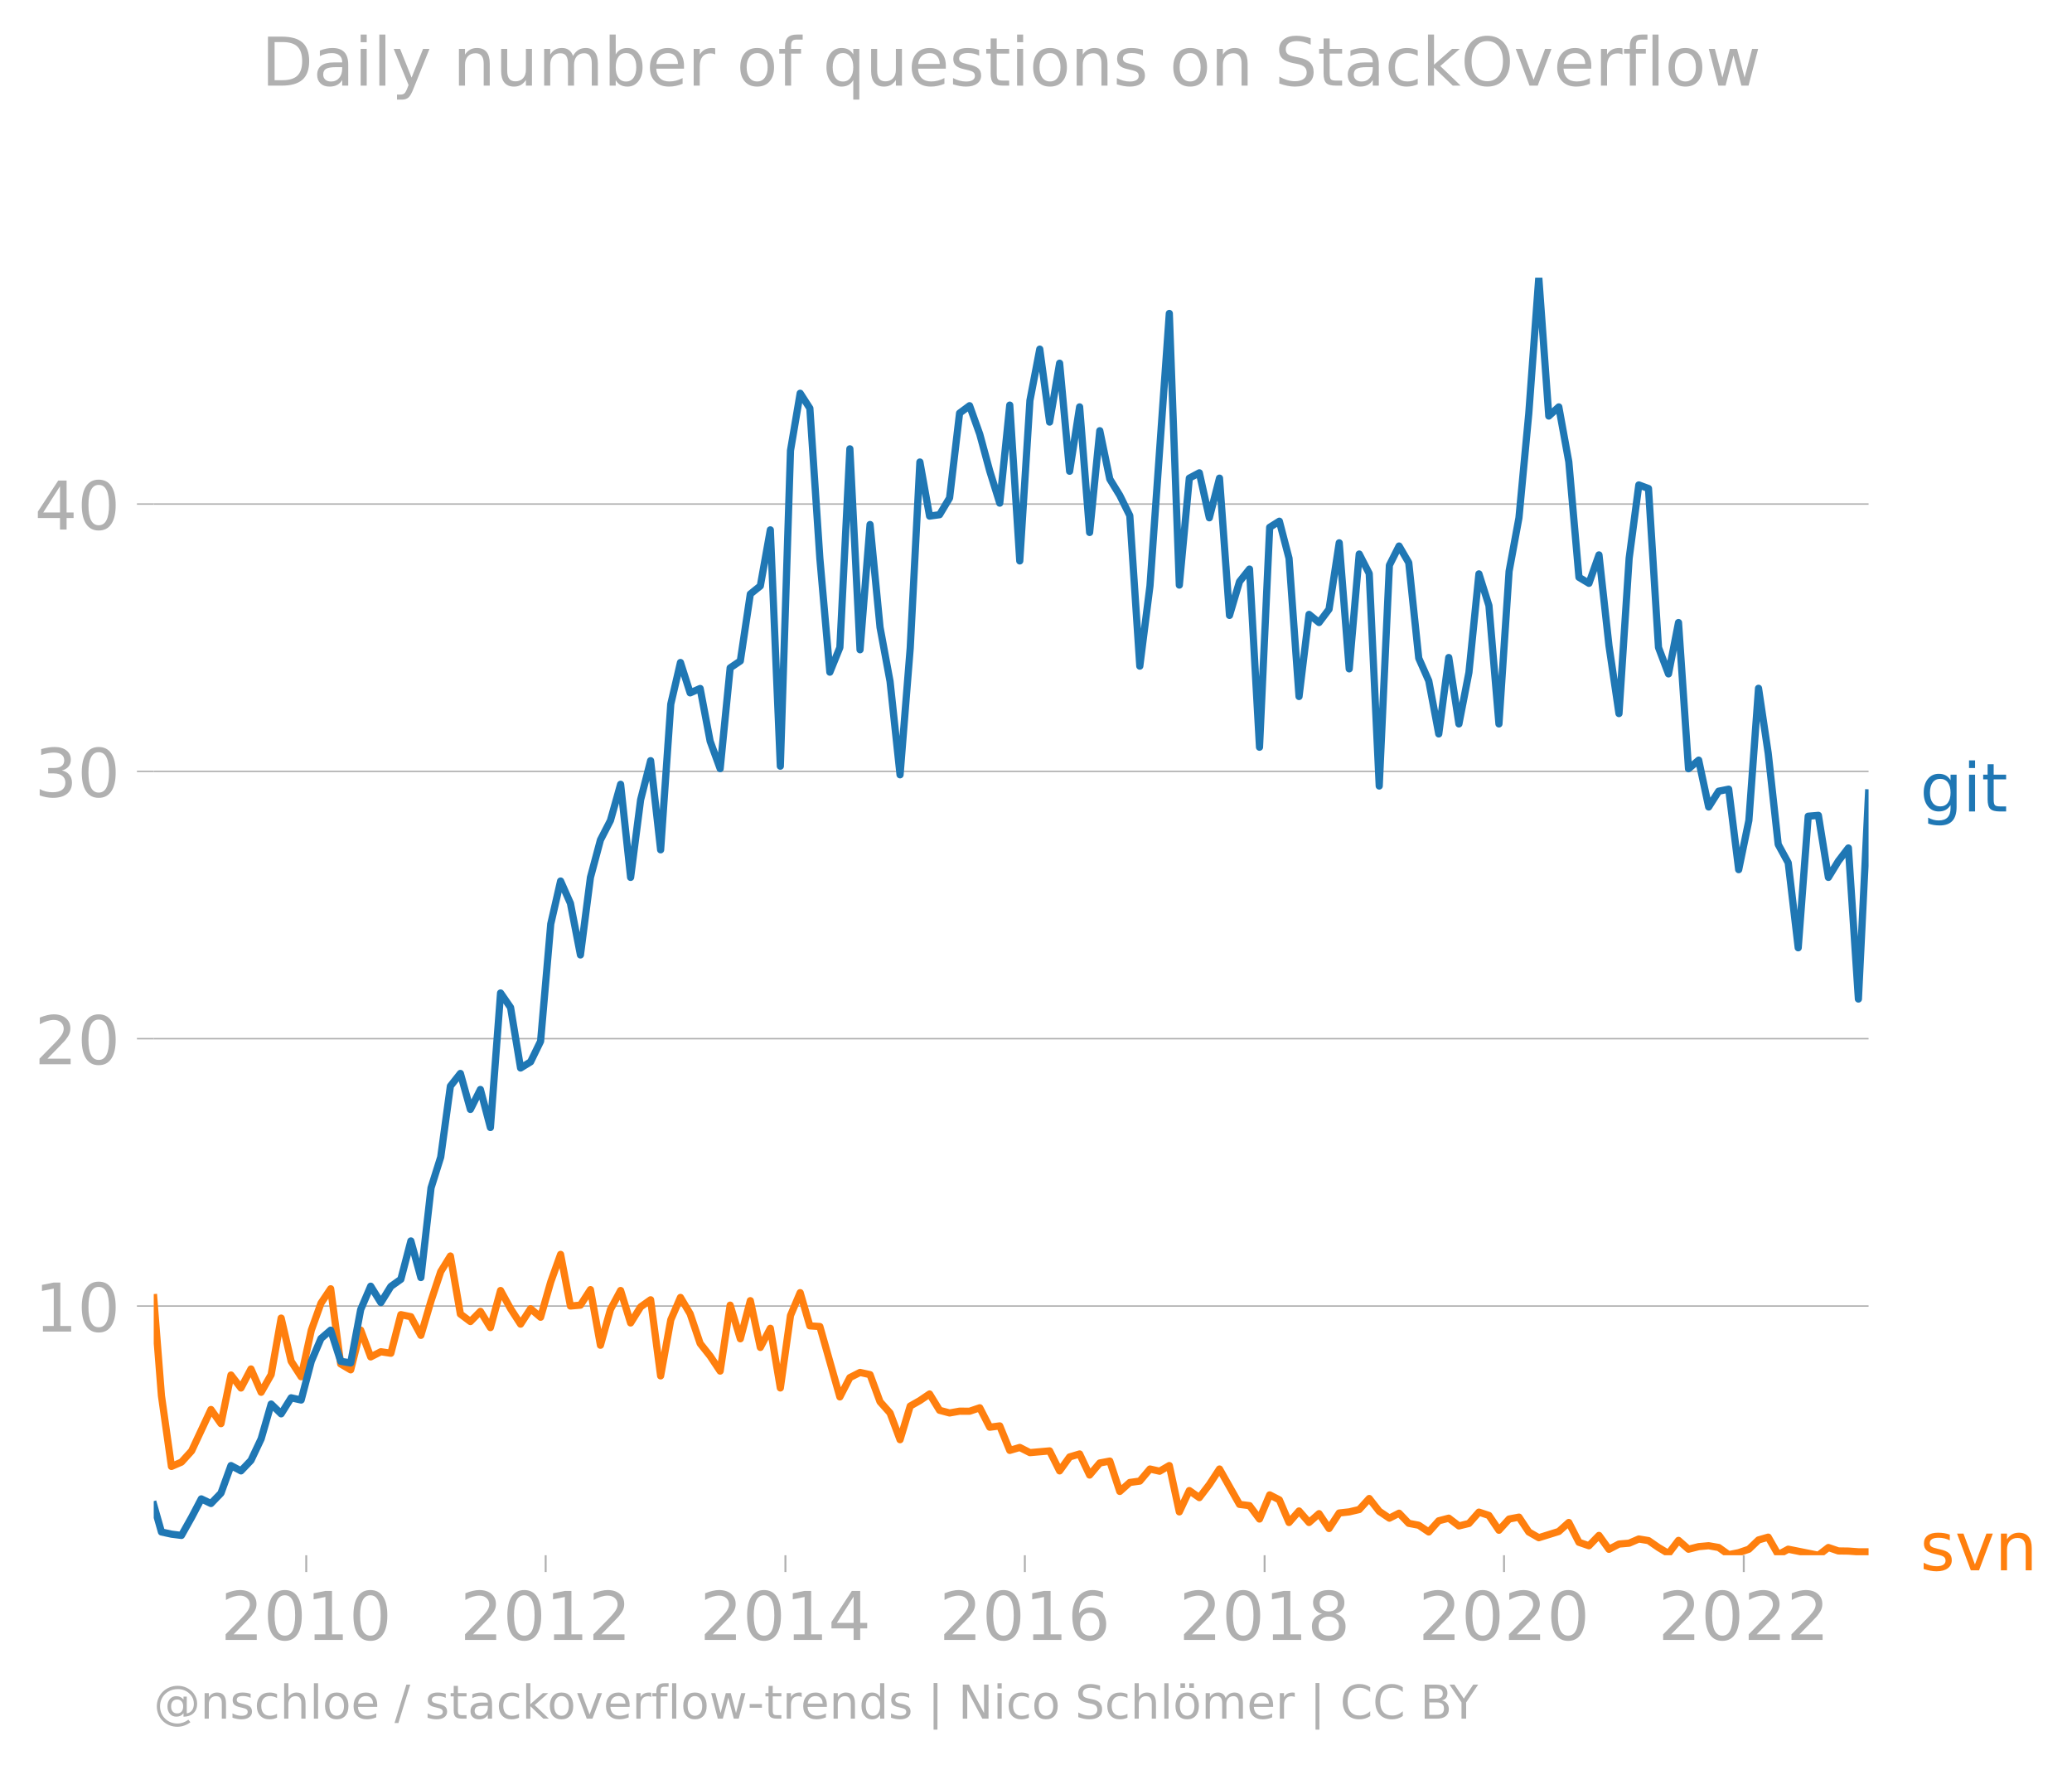
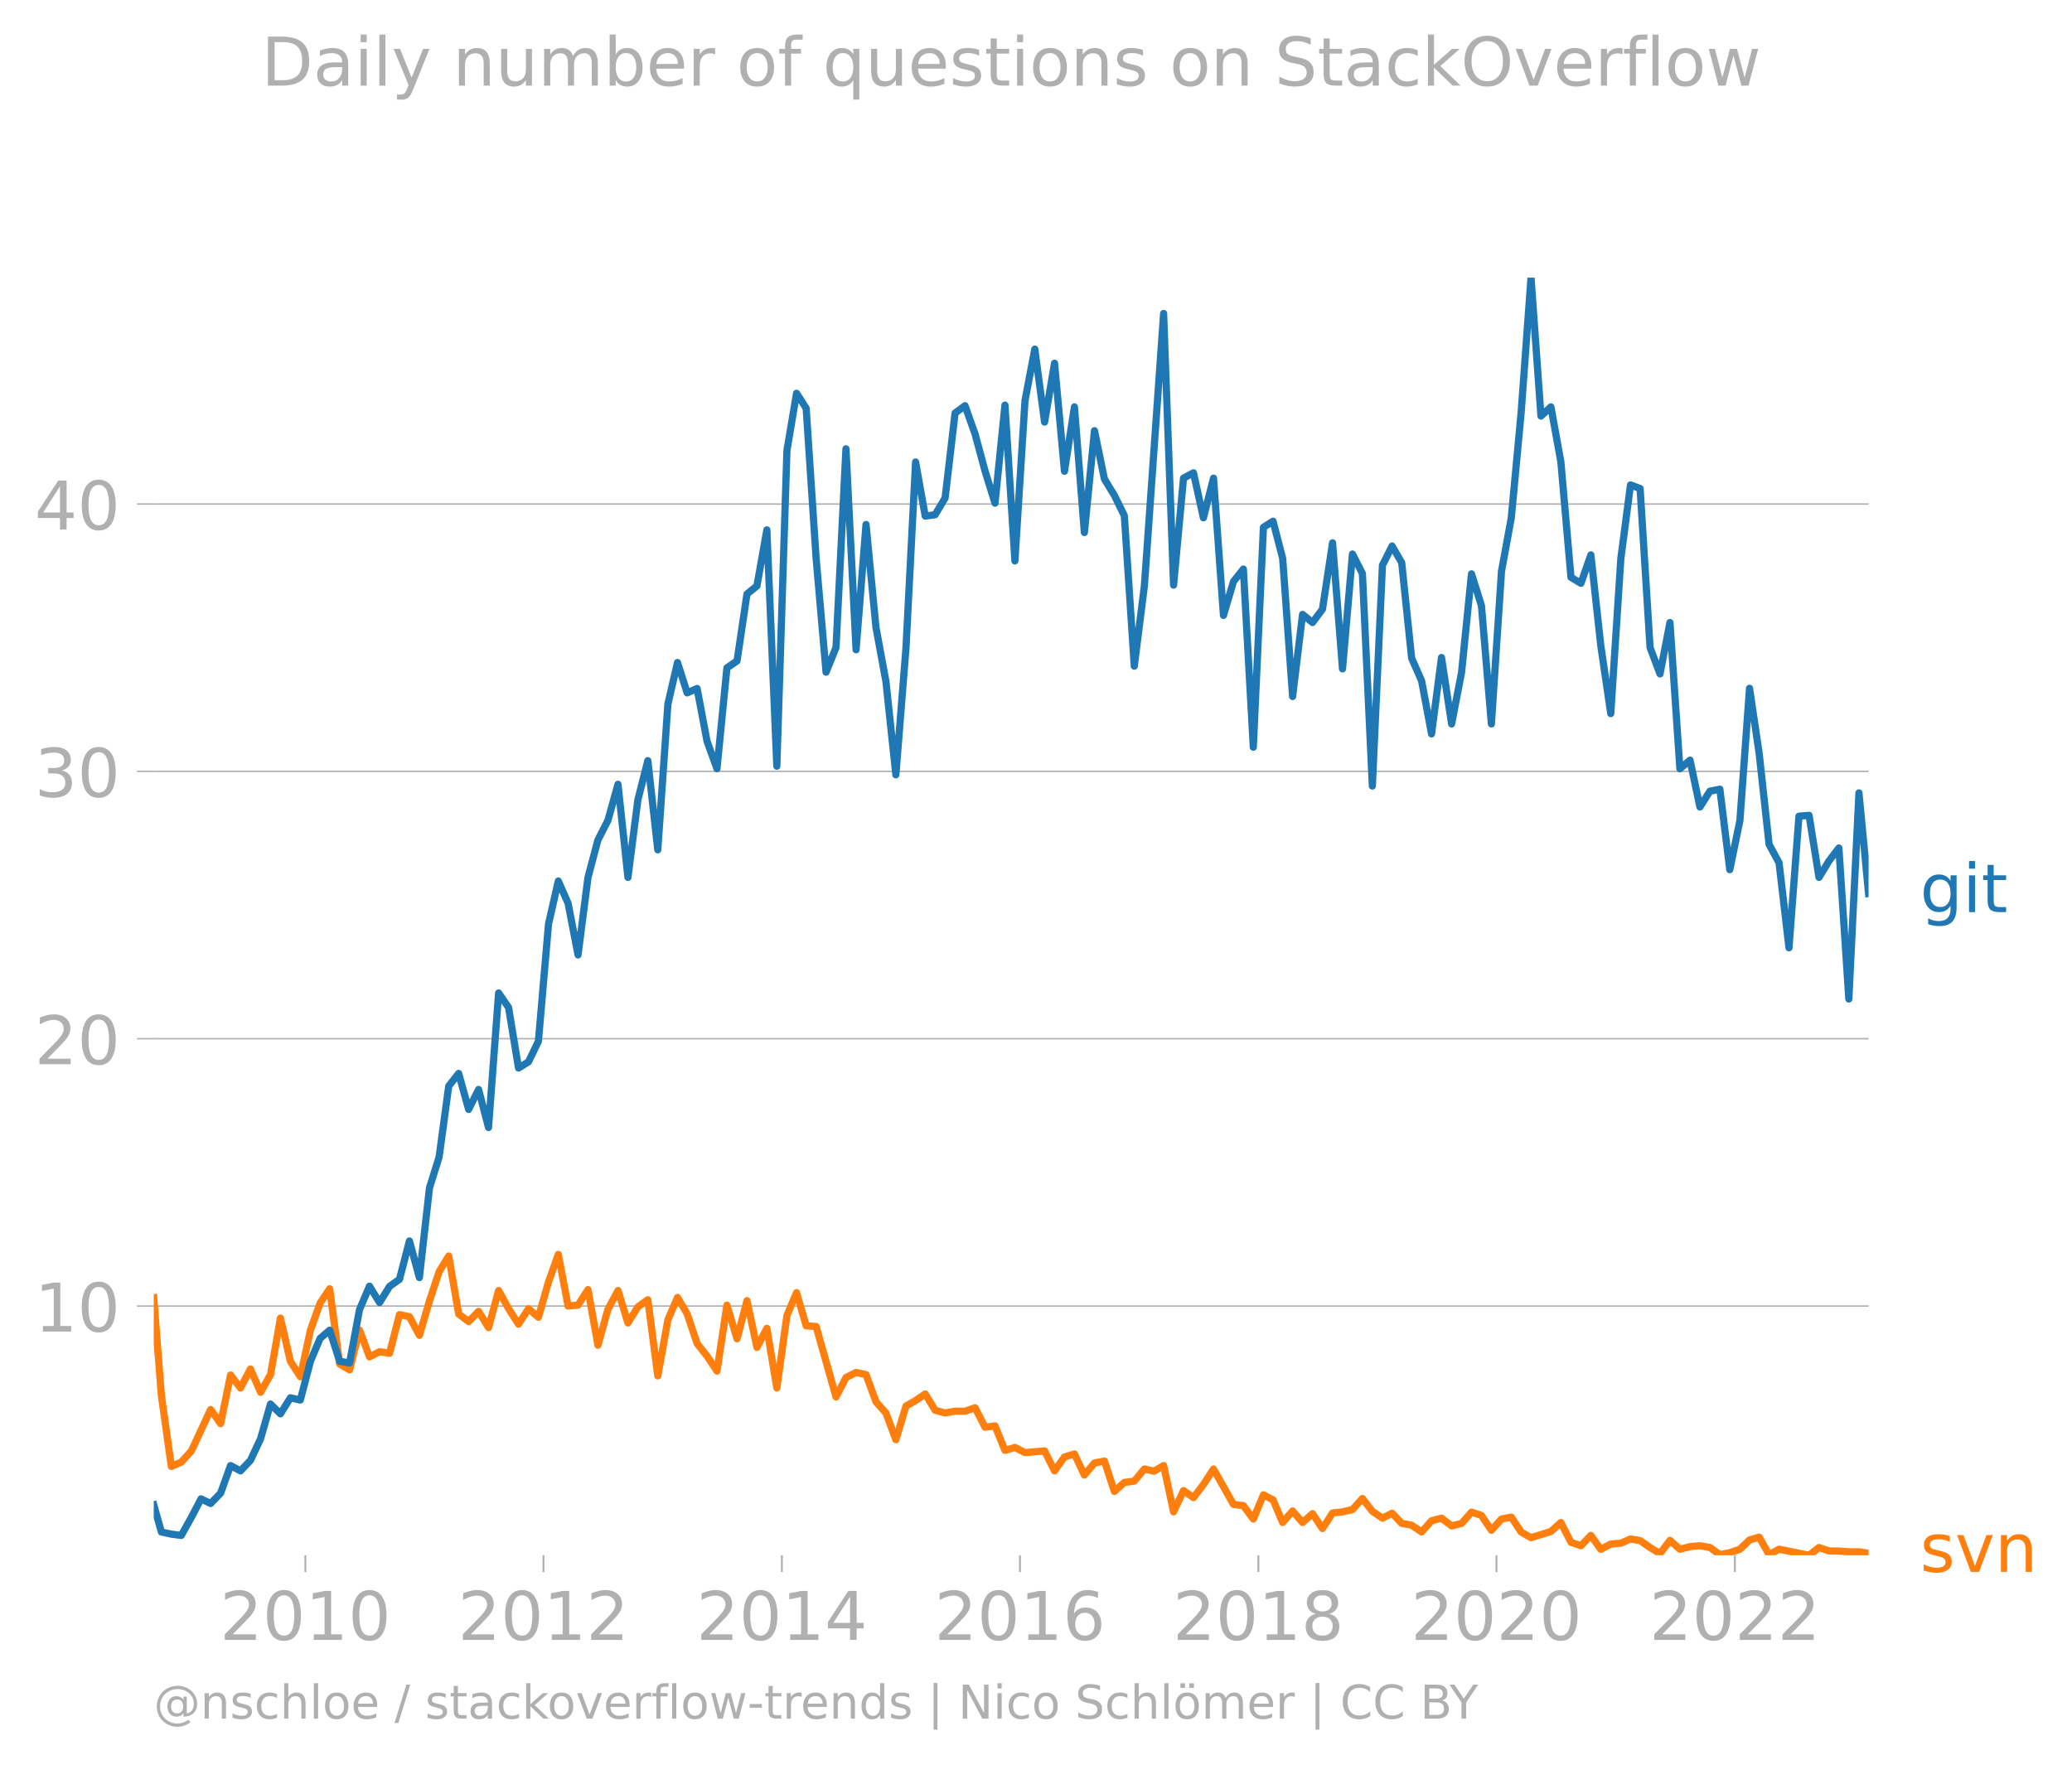
<svg xmlns="http://www.w3.org/2000/svg" xmlns:xlink="http://www.w3.org/1999/xlink" width="575.334" height="489.969" viewBox="0 0 431.5 367.477">
  <defs>
    <style>*{stroke-linejoin:round;stroke-linecap:butt}</style>
  </defs>
  <g id="figure_1">
    <path id="patch_1" d="M0 367.477h431.5V0H0v367.477z" style="fill:none" />
    <g id="axes_1">
      <path id="patch_2" d="M32.015 323.95h357.12V57.838H32.015V323.95z" style="fill:none" />
      <g id="matplotlib.axis_1">
        <g id="xtick_1">
          <g id="line2d_1">
            <defs>
-               <path id="m2896858493" d="M0 0v3.5" style="stroke:#b0b0b0;stroke-width:.4" />
-             </defs>
-             <use xlink:href="#m2896858493" x="63.776" y="323.95" style="fill:#b0b0b0;stroke:#b0b0b0;stroke-width:.4" />
-           </g>
-           <g id="text_1" style="fill:#b0b0b0" transform="matrix(.14 0 0 -.14 45.96 341.588)">
+               <path id="m1acfc2cb7c" d="M0 0v3.5" style="stroke:#b0b0b0;stroke-width:.4" />
+             </defs>
+             <use xlink:href="#m1acfc2cb7c" x="63.598" y="323.95" style="fill:#b0b0b0;stroke:#b0b0b0;stroke-width:.4" />
+           </g>
+           <g id="text_1" style="fill:#b0b0b0" transform="matrix(.14 0 0 -.14 45.783 341.588)">
            <defs>
              <path id="DejaVuSans-32" d="M1228 531h2203V0H469v531q359 372 979 998 621 627 780 809 303 340 423 576 121 236 121 464 0 372-261 606-261 235-680 235-297 0-627-103-329-103-704-313v638q381 153 712 231 332 78 607 78 725 0 1156-363 431-362 431-968 0-288-108-546-107-257-392-607-78-91-497-524-418-433-1181-1211z" transform="scale(.01563)" />
              <path id="DejaVuSans-30" d="M2034 4250q-487 0-733-480-245-479-245-1442 0-959 245-1439 246-480 733-480 491 0 736 480 246 480 246 1439 0 963-246 1442-245 480-736 480zm0 500q785 0 1199-621 414-620 414-1801 0-1178-414-1799Q2819-91 2034-91q-784 0-1198 620-414 621-414 1799 0 1181 414 1801 414 621 1198 621z" transform="scale(.01563)" />
              <path id="DejaVuSans-31" d="M794 531h1031v3560L703 3866v575l1116 225h631V531h1031V0H794v531z" transform="scale(.01563)" />
            </defs>
            <use xlink:href="#DejaVuSans-32" />
            <use xlink:href="#DejaVuSans-30" x="63.623" />
            <use xlink:href="#DejaVuSans-31" x="127.246" />
            <use xlink:href="#DejaVuSans-30" x="190.869" />
          </g>
        </g>
        <g id="xtick_2">
-           <use xlink:href="#m2896858493" id="line2d_2" x="113.637" y="323.95" style="fill:#b0b0b0;stroke:#b0b0b0;stroke-width:.4" />
-           <g id="text_2" style="fill:#b0b0b0" transform="matrix(.14 0 0 -.14 95.822 341.588)">
+           <use xlink:href="#m1acfc2cb7c" id="line2d_2" x="113.179" y="323.95" style="fill:#b0b0b0;stroke:#b0b0b0;stroke-width:.4" />
+           <g id="text_2" style="fill:#b0b0b0" transform="matrix(.14 0 0 -.14 95.364 341.588)">
            <use xlink:href="#DejaVuSans-32" />
            <use xlink:href="#DejaVuSans-30" x="63.623" />
            <use xlink:href="#DejaVuSans-31" x="127.246" />
            <use xlink:href="#DejaVuSans-32" x="190.869" />
          </g>
        </g>
        <g id="xtick_3">
-           <use xlink:href="#m2896858493" id="line2d_3" x="163.566" y="323.95" style="fill:#b0b0b0;stroke:#b0b0b0;stroke-width:.4" />
-           <g id="text_3" style="fill:#b0b0b0" transform="matrix(.14 0 0 -.14 145.75 341.588)">
+           <use xlink:href="#m1acfc2cb7c" id="line2d_3" x="162.828" y="323.95" style="fill:#b0b0b0;stroke:#b0b0b0;stroke-width:.4" />
+           <g id="text_3" style="fill:#b0b0b0" transform="matrix(.14 0 0 -.14 145.013 341.588)">
            <defs>
              <path id="DejaVuSans-34" d="M2419 4116 825 1625h1594v2491zm-166 550h794V1625h666v-525h-666V0h-628v1100H313v609l1940 2957z" transform="scale(.01563)" />
            </defs>
            <use xlink:href="#DejaVuSans-32" />
            <use xlink:href="#DejaVuSans-30" x="63.623" />
            <use xlink:href="#DejaVuSans-31" x="127.246" />
            <use xlink:href="#DejaVuSans-34" x="190.869" />
          </g>
        </g>
        <g id="xtick_4">
-           <use xlink:href="#m2896858493" id="line2d_4" x="213.427" y="323.95" style="fill:#b0b0b0;stroke:#b0b0b0;stroke-width:.4" />
-           <g id="text_4" style="fill:#b0b0b0" transform="matrix(.14 0 0 -.14 195.612 341.588)">
+           <use xlink:href="#m1acfc2cb7c" id="line2d_4" x="212.409" y="323.95" style="fill:#b0b0b0;stroke:#b0b0b0;stroke-width:.4" />
+           <g id="text_4" style="fill:#b0b0b0" transform="matrix(.14 0 0 -.14 194.594 341.588)">
            <defs>
              <path id="DejaVuSans-36" d="M2113 2584q-425 0-674-291-248-290-248-796 0-503 248-796 249-292 674-292t673 292q248 293 248 796 0 506-248 796-248 291-673 291zm1253 1979v-575q-238 112-480 171-242 60-480 60-625 0-955-422-329-422-376-1275 184 272 462 417 279 145 613 145 703 0 1111-427 408-426 408-1160 0-719-425-1154Q2819-91 2113-91q-810 0-1238 620-428 621-428 1799 0 1106 525 1764t1409 658q238 0 480-47t505-140z" transform="scale(.01563)" />
            </defs>
            <use xlink:href="#DejaVuSans-32" />
            <use xlink:href="#DejaVuSans-30" x="63.623" />
            <use xlink:href="#DejaVuSans-31" x="127.246" />
            <use xlink:href="#DejaVuSans-36" x="190.869" />
          </g>
        </g>
        <g id="xtick_5">
-           <use xlink:href="#m2896858493" id="line2d_5" x="263.356" y="323.95" style="fill:#b0b0b0;stroke:#b0b0b0;stroke-width:.4" />
-           <g id="text_5" style="fill:#b0b0b0" transform="matrix(.14 0 0 -.14 245.54 341.588)">
+           <use xlink:href="#m1acfc2cb7c" id="line2d_5" x="262.058" y="323.95" style="fill:#b0b0b0;stroke:#b0b0b0;stroke-width:.4" />
+           <g id="text_5" style="fill:#b0b0b0" transform="matrix(.14 0 0 -.14 244.243 341.588)">
            <defs>
              <path id="DejaVuSans-38" d="M2034 2216q-450 0-708-241-257-241-257-662 0-422 257-663 258-241 708-241t709 242q260 243 260 662 0 421-258 662-257 241-711 241zm-631 268q-406 100-633 378-226 279-226 679 0 559 398 884 399 325 1092 325 697 0 1094-325t397-884q0-400-227-679-226-278-629-378 456-106 710-416 255-309 255-755 0-679-414-1042Q2806-91 2034-91q-771 0-1186 362-414 363-414 1042 0 446 256 755 257 310 713 416zm-231 997q0-362 226-565 227-203 636-203 407 0 636 203 230 203 230 565 0 363-230 566-229 203-636 203-409 0-636-203-226-203-226-566z" transform="scale(.01563)" />
            </defs>
            <use xlink:href="#DejaVuSans-32" />
            <use xlink:href="#DejaVuSans-30" x="63.623" />
            <use xlink:href="#DejaVuSans-31" x="127.246" />
            <use xlink:href="#DejaVuSans-38" x="190.869" />
          </g>
        </g>
        <g id="xtick_6">
-           <use xlink:href="#m2896858493" id="line2d_6" x="313.217" y="323.95" style="fill:#b0b0b0;stroke:#b0b0b0;stroke-width:.4" />
-           <g id="text_6" style="fill:#b0b0b0" transform="matrix(.14 0 0 -.14 295.402 341.588)">
+           <use xlink:href="#m1acfc2cb7c" id="line2d_6" x="311.639" y="323.95" style="fill:#b0b0b0;stroke:#b0b0b0;stroke-width:.4" />
+           <g id="text_6" style="fill:#b0b0b0" transform="matrix(.14 0 0 -.14 293.824 341.588)">
            <use xlink:href="#DejaVuSans-32" />
            <use xlink:href="#DejaVuSans-30" x="63.623" />
            <use xlink:href="#DejaVuSans-32" x="127.246" />
            <use xlink:href="#DejaVuSans-30" x="190.869" />
          </g>
        </g>
        <g id="xtick_7">
-           <use xlink:href="#m2896858493" id="line2d_7" x="363.146" y="323.95" style="fill:#b0b0b0;stroke:#b0b0b0;stroke-width:.4" />
-           <g id="text_7" style="fill:#b0b0b0" transform="matrix(.14 0 0 -.14 345.33 341.588)">
+           <use xlink:href="#m1acfc2cb7c" id="line2d_7" x="361.288" y="323.95" style="fill:#b0b0b0;stroke:#b0b0b0;stroke-width:.4" />
+           <g id="text_7" style="fill:#b0b0b0" transform="matrix(.14 0 0 -.14 343.473 341.588)">
            <use xlink:href="#DejaVuSans-32" />
            <use xlink:href="#DejaVuSans-30" x="63.623" />
            <use xlink:href="#DejaVuSans-32" x="127.246" />
            <use xlink:href="#DejaVuSans-32" x="190.869" />
          </g>
        </g>
      </g>
      <g id="matplotlib.axis_2">
        <g id="ytick_1">
-           <path id="line2d_8" d="M32.015 272.037h357.12" clip-path="url(#p877e43c0c1)" style="fill:none;stroke:#b0b0b0;stroke-width:.3;stroke-linecap:square" />
+           <path id="line2d_8" d="M32.015 272.037h357.12" clip-path="url(#p9d7ff03b48)" style="fill:none;stroke:#b0b0b0;stroke-width:.3;stroke-linecap:square" />
          <g id="line2d_9">
            <defs>
-               <path id="m91ceaec5b8" d="M0 0h-3.5" style="stroke:#b0b0b0;stroke-width:.3" />
-             </defs>
-             <use xlink:href="#m91ceaec5b8" x="32.015" y="272.037" style="fill:#b0b0b0;stroke:#b0b0b0;stroke-width:.3" />
+               <path id="mdc0b5ea5c1" d="M0 0h-3.5" style="stroke:#b0b0b0;stroke-width:.3" />
+             </defs>
+             <use xlink:href="#mdc0b5ea5c1" x="32.015" y="272.037" style="fill:#b0b0b0;stroke:#b0b0b0;stroke-width:.3" />
          </g>
          <g id="text_8" style="fill:#b0b0b0" transform="matrix(.14 0 0 -.14 7.2 277.356)">
            <use xlink:href="#DejaVuSans-31" />
            <use xlink:href="#DejaVuSans-30" x="63.623" />
          </g>
        </g>
        <g id="ytick_2">
-           <path id="line2d_10" d="M32.015 216.353h357.12" clip-path="url(#p877e43c0c1)" style="fill:none;stroke:#b0b0b0;stroke-width:.3;stroke-linecap:square" />
-           <use xlink:href="#m91ceaec5b8" id="line2d_11" x="32.015" y="216.353" style="fill:#b0b0b0;stroke:#b0b0b0;stroke-width:.3" />
+           <path id="line2d_10" d="M32.015 216.353h357.12" clip-path="url(#p9d7ff03b48)" style="fill:none;stroke:#b0b0b0;stroke-width:.3;stroke-linecap:square" />
+           <use xlink:href="#mdc0b5ea5c1" id="line2d_11" x="32.015" y="216.353" style="fill:#b0b0b0;stroke:#b0b0b0;stroke-width:.3" />
          <g id="text_9" style="fill:#b0b0b0" transform="matrix(.14 0 0 -.14 7.2 221.672)">
            <use xlink:href="#DejaVuSans-32" />
            <use xlink:href="#DejaVuSans-30" x="63.623" />
          </g>
        </g>
        <g id="ytick_3">
-           <path id="line2d_12" d="M32.015 160.669h357.12" clip-path="url(#p877e43c0c1)" style="fill:none;stroke:#b0b0b0;stroke-width:.3;stroke-linecap:square" />
-           <use xlink:href="#m91ceaec5b8" id="line2d_13" x="32.015" y="160.669" style="fill:#b0b0b0;stroke:#b0b0b0;stroke-width:.3" />
+           <path id="line2d_12" d="M32.015 160.669h357.12" clip-path="url(#p9d7ff03b48)" style="fill:none;stroke:#b0b0b0;stroke-width:.3;stroke-linecap:square" />
+           <use xlink:href="#mdc0b5ea5c1" id="line2d_13" x="32.015" y="160.669" style="fill:#b0b0b0;stroke:#b0b0b0;stroke-width:.3" />
          <g id="text_10" style="fill:#b0b0b0" transform="matrix(.14 0 0 -.14 7.2 165.987)">
            <defs>
              <path id="DejaVuSans-33" d="M2597 2516q453-97 707-404 255-306 255-756 0-690-475-1069Q2609-91 1734-91q-293 0-604 58T488 141v609q262-153 574-231 313-78 654-78 593 0 904 234t311 681q0 413-289 645-289 233-804 233h-544v519h569q465 0 712 186t247 536q0 359-255 551-254 193-729 193-260 0-557-57-297-56-653-174v562q360 100 674 150t592 50q719 0 1137-327 419-326 419-882 0-388-222-655t-631-370z" transform="scale(.01563)" />
            </defs>
            <use xlink:href="#DejaVuSans-33" />
            <use xlink:href="#DejaVuSans-30" x="63.623" />
          </g>
        </g>
        <g id="ytick_4">
-           <path id="line2d_14" d="M32.015 104.984h357.12" clip-path="url(#p877e43c0c1)" style="fill:none;stroke:#b0b0b0;stroke-width:.3;stroke-linecap:square" />
-           <use xlink:href="#m91ceaec5b8" id="line2d_15" x="32.015" y="104.984" style="fill:#b0b0b0;stroke:#b0b0b0;stroke-width:.3" />
+           <path id="line2d_14" d="M32.015 104.984h357.12" clip-path="url(#p9d7ff03b48)" style="fill:none;stroke:#b0b0b0;stroke-width:.3;stroke-linecap:square" />
+           <use xlink:href="#mdc0b5ea5c1" id="line2d_15" x="32.015" y="104.984" style="fill:#b0b0b0;stroke:#b0b0b0;stroke-width:.3" />
          <g id="text_11" style="fill:#b0b0b0" transform="matrix(.14 0 0 -.14 7.2 110.303)">
            <use xlink:href="#DejaVuSans-34" />
            <use xlink:href="#DejaVuSans-30" x="63.623" />
          </g>
        </g>
      </g>
-       <path id="line2d_16" d="m32.015 270.297 1.605 20.422 2.083 14.73 2.084-.899 2.117-2.335 4.03-8.622 2.083 2.946 2.083-10.131 2.083 2.706 2.084-3.964 2.117 4.85 2.083-3.67 2.084-11.778 2.083 8.994 2.083 3.22 2.117-9.699 2.015-5.626 2.015-2.996 2.083 15.657 2.084 1.228 2.083-8.28 2.083 5.586 2.118-1.078 2.083.317 2.083-8.041 2.083.43 2.083 3.88 2.118-7.184 2.015-6.082 2.015-3.259 2.083 12.089 2.083 1.563 2.083-2.12 2.084 3.377 2.117-7.724 2.083 3.79 2.083 3.216 2.084-3.216 2.083 1.779 2.117-7.365 2.05-5.723 2.048 10.752 2.084-.185 2.083-3.227 2.083 11.58 2.083-7.449 2.118-3.952 2.083 6.76 2.083-3.347 2.083-1.479 2.084 15.85 2.117-11.676 2.015-4.664 2.015 3.406 2.083 6.18 2.083 2.622 2.084 3.131 2.083-13.73 2.117 7.006 2.083-7.94 2.084 9.737 2.083-3.982 2.083 12.424 2.117-15.089 2.015-4.76 2.015 6.916 2.084.138 4.166 14.663 2.083-4.023 2.118-1.078 2.083.46 2.083 5.647 2.083 2.335 2.084 5.569 2.117-7.006 2.015-1.148 2.015-1.367 2.083 3.395 2.083.557 2.083-.37 2.084.011 2.117-.718 2.083 4.047 2.083-.275 2.084 5.101 2.083-.61 2.117 1.077 4.098-.36 2.084 4.162 2.083-2.904 2.083-.622 2.083 4.394 2.118-2.514 2.083-.395 2.083 6.322 2.083-1.868 2.084-.287 2.117-2.515 2.015.456 2.015-1.174 2.083 9.646 2.083-4.437 2.084 1.467 2.083-2.725 2.117-3.233 4.167 7.365 2.083.263 2.083 2.79 2.118-5.03 2.014 1.034 2.015 4.715 2.084-2.395 2.083 2.395 2.083-1.838 2.083 3.095 2.118-3.233 2.083-.233 2.083-.485 2.083-2.3 2.084 2.659 2.117 1.437 2.015-1.033 2.015 2.11 2.083.396 2.083 1.4 2.083-2.328 2.084-.545 2.117 1.616 2.083-.514 2.084-2.36 2.083.689 2.083 3.084 2.117-2.336 2.05-.396 2.049 3.09 2.083 1.198 4.166-1.299 2.083-1.874 2.118 4.131 2.083.713 2.083-2.15 2.084 2.892 2.083-1.095 2.117-.18 2.015-.872 2.015.333 2.083 1.443 2.083 1.252 2.084-2.737 2.083 1.838 2.117-.538 2.083-.186 2.084.365 2.083 1.491 2.083-.413 2.118-.719 2.014-1.93 2.015-.584 2.084 3.646 2.083-1.132 6.284 1.258 2.083-1.61 2.083.712 2.083.03 2.084.15h2.117" clip-path="url(#p877e43c0c1)" style="fill:none;stroke:#ff7f0e;stroke-width:1.5;stroke-linecap:square" />
-       <path id="line2d_17" d="m32.015 313.453 1.605 5.647 2.083.455 2.084.263 2.117-3.772 2.015-3.836 2.015.962 2.083-2.155 2.083-5.748 2.083 1.107 2.084-2.185 2.117-4.49 2.083-7.246 2.084 2.036 2.083-3.335 2.083.46 2.117-8.082 2.015-4.735 2.015-1.732 2.083 6.479 2.084.347 2.083-11.113 2.083-4.874 2.118 3.413 2.083-3.365 2.083-1.485 2.083-7.981 2.083 7.622 2.118-18.681 2.015-6.416 2.015-14.78 2.083-2.641 2.083 7.49 2.083-4.149 2.084 7.922 2.117-28.022 2.083 3.023 2.083 12.604 2.084-1.281 2.083-4.287 2.117-24.43 2.05-8.944 2.048 4.634 2.084 10.753 2.083-16.142 2.083-7.802 2.083-4.054 2.118-7.544 2.083 19.394 2.083-16.16 2.083-8.156 2.084 18.574 2.117-30.357 2.015-8.661 2.015 6.325 2.083-.916 2.083 10.976 2.084 5.73 2.083-20.999 2.117-1.437 2.083-13.945 2.084-1.682 2.083-11.682 2.083 49.224 2.117-65.744 2.015-11.932 2.015 3.13 2.084 31.262 2.083 23.704 2.083-5.143 2.083-41.38 2.118 41.853 2.083-26.088 2.083 21.418 2.083 11.25 2.084 19.466 2.117-26.405 2.015-38.748 2.015 11.265 2.083-.288 2.083-3.484 2.083-17.676 2.084-1.545 2.117 5.928 2.083 7.682 2.083 6.688 2.084-20.423 2.083 32.458 2.117-33.41 2.05-10.704 2.048 15.194 2.084-12.262 2.083 22.501 2.083-13.406 2.083 26.16 2.118-21.196 2.083 10.07 2.083 3.402 2.083 4.209 2.084 31.357 2.117-16.705 4.03-56.763 2.083 56.589 2.083-22.28 2.084-1.108 2.083 9.371 2.117-8.263 2.083 28.59 2.084-7.035 2.083-2.616 2.083 37.105 2.118-45.805 2.014-1.27 2.015 7.737 2.084 28.776 2.083-17.1 2.083 1.694 2.083-2.772 2.118-13.832 2.083 26.256 2.083-23.92 2.083 4.059 2.084 44.26 2.117-45.984 2.015-4.004 2.015 3.465 2.083 19.896 2.083 4.713 2.083 11.065 2.084-15.915 2.117 13.831 2.083-10.724 2.084-20.531 2.083 6.61 2.083 24.645 2.117-31.794 2.05-11.13 2.049-21.742 2.083-28.285 2.083 28.824 2.083-1.91 2.083 11.43 2.118 24.07 2.083 1.252 2.083-5.922 2.084 18.915 2.083 14.136 2.117-32.332 2.015-15.294 2.015.744 2.083 33.117 2.083 5.503 2.084-10.7 2.083 30.459 2.117-1.797 2.083 9.76 2.084-3.293 2.083-.42 2.083 16.766 2.118-10.239 2.014-27.54 2.015 13.53 2.084 18.992 2.083 3.82 2.083 17.711 2.083-27.41 2.118-.18 2.083 12.927 2.083-3.407 2.083-2.719 2.084 31.46 2.117-42.932h0" clip-path="url(#p877e43c0c1)" style="fill:none;stroke:#1f77b4;stroke-width:1.5;stroke-linecap:square" />
-       <g id="text_12" style="fill:#1f77b4" transform="matrix(.14 0 0 -.14 399.849 169.022)">
+       <path id="line2d_16" d="m32.015 270.297 1.596 20.422 2.072 14.73 2.071-.899 2.106-2.335 4.007-8.622 2.071 2.946 2.072-10.131 2.072 2.706 2.071-3.964L54.26 290l2.071-3.67 2.072-11.778 2.071 8.994 2.072 3.22 2.105-9.699 2.004-5.626 2.003-2.996 2.072 15.657 2.072 1.228 2.071-8.28 2.072 5.586 2.105-1.078 2.072.317 2.071-8.041 2.072.43 2.071 3.88 2.106-7.184 2.003-6.082 2.004-3.259 2.072 12.089 2.071 1.563 2.072-2.12 2.071 3.377 2.106-7.724 2.071 3.79 2.072 3.216 2.071-3.216 2.072 1.779 2.105-7.365 2.038-5.723 2.038 10.752 2.071-.185 2.072-3.227 2.071 11.58 2.072-7.449 2.105-3.952 2.072 6.76 2.071-3.347 2.072-1.479 2.071 15.85 2.106-11.676 2.003-4.664 2.004 3.406 2.072 6.18 2.071 2.622 2.072 3.131 2.071-13.73 2.106 7.006 2.071-7.94 2.072 9.737 2.071-3.982 2.072 12.424 2.105-15.089 2.004-4.76 2.004 6.916 2.071.138 4.143 14.663 2.072-4.023 2.105-1.078 2.072.46 2.071 5.647 2.072 2.335 2.072 5.569 2.105-7.006 2.004-1.148 2.003-1.367 2.072 3.395 2.071.557 2.072-.37 2.071.011 2.106-.718 2.071 4.047 2.072-.275 2.072 5.101 2.071-.61 2.106 1.077 4.075-.36 2.071 4.162 2.072-2.904 2.071-.622 2.072 4.394 2.105-2.514 2.072-.395 2.071 6.322 2.072-1.868 2.072-.287 2.105-2.515 2.004.456 2.003-1.174 2.072 9.646 2.071-4.437 2.072 1.467 2.071-2.725 2.106-3.233 4.143 7.365 2.072.263 2.071 2.79 2.106-5.03 2.003 1.034 2.004 4.715 2.071-2.395 2.072 2.395 2.071-1.838 2.072 3.095 2.106-3.233 2.071-.233 2.072-.485 2.071-2.3 2.072 2.659 2.105 1.437 2.004-1.033 2.003 2.11 2.072.396 2.072 1.4 2.071-2.328 2.072-.545 2.105 1.616 2.072-.514 2.071-2.36 2.072.689 2.071 3.084 2.106-2.336 2.037-.396 2.038 3.09 2.071 1.198 4.144-1.299 2.071-1.874 2.106 4.131 2.071.713 2.072-2.15 2.071 2.892 2.072-1.095 2.105-.18 2.004-.872 2.003.333 2.072 1.443 2.072 1.252 2.071-2.737 2.072 1.838 2.105-.538 2.072-.186 2.071.365 2.072 1.491 2.071-.413 2.106-.719 2.003-1.93 2.004-.584 2.072 3.646 2.071-1.132 6.249 1.258 2.071-1.61 2.072.712 2.071.03 2.072.15h2.105l2.004.314h0" clip-path="url(#p9d7ff03b48)" style="fill:none;stroke:#ff7f0e;stroke-width:1.5;stroke-linecap:square" />
+       <path id="line2d_17" d="m32.015 313.453 1.596 5.647 2.072.455 2.071.263 2.106-3.772 2.003-3.836 2.004.962 2.071-2.155 2.072-5.748 2.072 1.107 2.071-2.185 2.106-4.49 2.071-7.246 2.072 2.036 2.071-3.335 2.072.46 2.105-8.082 2.004-4.735 2.003-1.732 2.072 6.479 2.072.347 2.071-11.113 2.072-4.874 2.105 3.413 2.072-3.365 2.071-1.485 2.072-7.981 2.071 7.622 2.106-18.681 2.003-6.416 2.004-14.78 2.072-2.641 2.071 7.49 2.072-4.149 2.071 7.922 2.106-28.022 2.071 3.023 2.072 12.604 2.071-1.281 2.072-4.287 2.105-24.43 2.038-8.944 2.038 4.634 2.071 10.753 2.072-16.142 2.071-7.802 2.072-4.054 2.105-7.544 2.072 19.394 2.071-16.16 2.072-8.156 2.071 18.574 2.106-30.357 2.003-8.661 2.004 6.325 2.072-.916 2.071 10.976 2.072 5.73 2.071-20.999 2.106-1.437 2.071-13.945 2.072-1.682 2.071-11.682 2.072 49.224 2.105-65.744 2.004-11.932 2.004 3.13 2.071 31.262 2.072 23.704 2.071-5.143 2.072-41.38 2.105 41.853 2.072-26.088 2.071 21.418 2.072 11.25 2.072 19.466 2.105-26.405 2.004-38.748 2.003 11.265 2.072-.288 2.071-3.484 2.072-17.676 2.071-1.545 2.106 5.928 2.071 7.682 2.072 6.688 2.072-20.423 2.071 32.458 2.106-33.41 2.037-10.704 2.038 15.194 2.071-12.262 2.072 22.501 2.071-13.406 2.072 26.16 2.105-21.196L230 99.786l2.071 3.402 2.072 4.209 2.072 31.357 2.105-16.705 4.007-56.763 2.072 56.589 2.071-22.28 2.072-1.108 2.071 9.371 2.106-8.263 2.072 28.59 2.071-7.035 2.072-2.616 2.071 37.105 2.106-45.805 2.003-1.27 2.004 7.737 2.071 28.776 2.072-17.1 2.071 1.694 2.072-2.772 2.106-13.832 2.071 26.256 2.072-23.92 2.071 4.059 2.072 44.26 2.105-45.984 2.004-4.004 2.003 3.465 2.072 19.896 2.072 4.713 2.071 11.065 2.072-15.915 2.105 13.831 2.072-10.724 2.071-20.531 2.072 6.61 2.071 24.645 2.106-31.794 2.037-11.13 2.038-21.742 2.071-28.285 2.072 28.824 2.072-1.91 2.071 11.43 2.106 24.07 2.071 1.252 2.072-5.922 2.071 18.915 2.072 14.136 2.105-32.332 2.004-15.294 2.003.744 2.072 33.117 2.072 5.503 2.071-10.7 2.072 30.459 2.105-1.797 2.072 9.76 2.071-3.293 2.072-.42 2.071 16.766 2.106-10.239 2.003-27.54 2.004 13.53 2.072 18.992 2.071 3.82 2.072 17.711 2.071-27.41 2.106-.18 2.071 12.927 2.072-3.407 2.071-2.719 2.072 31.46 2.105-42.932 2.004 20.965h0" clip-path="url(#p9d7ff03b48)" style="fill:none;stroke:#1f77b4;stroke-width:1.5;stroke-linecap:square" />
+       <g id="text_12" style="fill:#1f77b4" transform="matrix(.14 0 0 -.14 399.849 189.987)">
        <defs>
          <path id="DejaVuSans-67" d="M2906 1791q0 625-258 968-257 344-723 344-462 0-720-344-258-343-258-968 0-622 258-966t720-344q466 0 723 344 258 344 258 966zm575-1357q0-893-397-1329-396-436-1215-436-303 0-572 45t-522 139v559q253-137 500-202 247-66 503-66 566 0 847 295t281 892v285q-178-310-456-463T1784 0Q1141 0 747 490 353 981 353 1791q0 812 394 1302 394 491 1037 491 388 0 666-153t456-462v531h575V434z" transform="scale(.01563)" />
          <path id="DejaVuSans-69" d="M603 3500h575V0H603v3500zm0 1363h575v-729H603v729z" transform="scale(.01563)" />
          <path id="DejaVuSans-74" d="M1172 4494v-994h1184v-447H1172V1153q0-428 117-550t477-122h590V0h-590q-666 0-919 248-253 249-253 905v1900H172v447h422v994h578z" transform="scale(.01563)" />
        </defs>
        <use xlink:href="#DejaVuSans-67" />
        <use xlink:href="#DejaVuSans-69" x="63.477" />
        <use xlink:href="#DejaVuSans-74" x="91.26" />
      </g>
-       <g id="text_13" style="fill:#ff7f0e" transform="matrix(.14 0 0 -.14 399.849 327.094)">
+       <g id="text_13" style="fill:#ff7f0e" transform="matrix(.14 0 0 -.14 399.849 327.409)">
        <defs>
          <path id="DejaVuSans-73" d="M2834 3397v-544q-243 125-506 187-262 63-544 63-428 0-642-131t-214-394q0-200 153-314t616-217l197-44q612-131 870-370t258-667q0-488-386-773Q2250-91 1575-91q-281 0-586 55T347 128v594q319-166 628-249 309-82 613-82 406 0 624 139 219 139 219 392 0 234-158 359-157 125-692 241l-200 47q-534 112-772 345-237 233-237 639 0 494 350 762 350 269 994 269 318 0 599-47 282-46 519-140z" transform="scale(.01563)" />
          <path id="DejaVuSans-76" d="M191 3500h609L1894 563l1094 2937h609L2284 0h-781L191 3500z" transform="scale(.01563)" />
          <path id="DejaVuSans-6e" d="M3513 2113V0h-575v2094q0 497-194 743-194 247-581 247-466 0-735-297-269-296-269-809V0H581v3500h578v-544q207 316 486 472 280 156 646 156 603 0 912-373 310-373 310-1098z" transform="scale(.01563)" />
        </defs>
        <use xlink:href="#DejaVuSans-73" />
        <use xlink:href="#DejaVuSans-76" x="52.1" />
        <use xlink:href="#DejaVuSans-6e" x="111.279" />
      </g>
      <g id="text_14" style="fill:#b0b0b0" transform="matrix(.09716 0 0 -.09716 32.015 357.986)">
        <defs>
          <path id="DejaVuSans-40" d="M2381 1678q0-447 222-702 222-254 610-254 384 0 604 256 221 256 221 700 0 438-225 695-225 258-607 258-378 0-602-256-223-256-223-697zm1703-934q-187-241-429-355t-564-114q-538 0-874 389t-336 1014q0 625 337 1015 338 391 873 391 322 0 565-117 244-117 428-354v409h447V722q457 69 714 417 258 349 258 902 0 334-99 628-98 294-298 544-325 409-792 626t-1017 217q-384 0-738-102-353-101-653-301-490-319-767-836-276-517-276-1120 0-497 179-932 180-434 521-765 328-325 759-495 431-171 922-171 403 0 792 136t714 389l281-347q-390-303-851-464t-936-161q-578 0-1091 205-512 205-912 595Q841 78 631 592q-209 514-209 1105 0 569 212 1084 213 516 607 907 403 396 931 607t1119 211q662 0 1229-272 568-271 952-771 234-307 357-666 124-359 124-744 0-822-497-1297T4084 263v481z" transform="scale(.01563)" />
          <path id="DejaVuSans-63" d="M3122 3366v-538q-244 135-489 202t-495 67q-560 0-870-355-309-354-309-995t309-996q310-354 870-354 250 0 495 67t489 202V134Q2881 22 2623-34q-257-57-548-57-791 0-1257 497-465 497-465 1341 0 856 470 1346 471 491 1290 491 265 0 518-55 253-54 491-163z" transform="scale(.01563)" />
          <path id="DejaVuSans-68" d="M3513 2113V0h-575v2094q0 497-194 743-194 247-581 247-466 0-735-297-269-296-269-809V0H581v4863h578V2956q207 316 486 472 280 156 646 156 603 0 912-373 310-373 310-1098z" transform="scale(.01563)" />
          <path id="DejaVuSans-6c" d="M603 4863h575V0H603v4863z" transform="scale(.01563)" />
          <path id="DejaVuSans-6f" d="M1959 3097q-462 0-731-361t-269-989q0-628 267-989 268-361 733-361 460 0 728 362 269 363 269 988 0 622-269 986-268 364-728 364zm0 487q750 0 1178-488 429-487 429-1349 0-859-429-1349Q2709-91 1959-91q-753 0-1180 489-426 490-426 1349 0 862 426 1349 427 488 1180 488z" transform="scale(.01563)" />
          <path id="DejaVuSans-65" d="M3597 1894v-281H953q38-594 358-905t892-311q331 0 642 81t618 244V178Q3153 47 2828-22t-659-69q-838 0-1327 487-489 488-489 1320 0 859 464 1363 464 505 1252 505 706 0 1117-455 411-454 411-1235zm-575 169q-6 471-264 752-258 282-683 282-481 0-770-272t-333-766l2050 4z" transform="scale(.01563)" />
          <path id="DejaVuSans-2f" d="M1625 4666h531L531-594H0l1625 5260z" transform="scale(.01563)" />
          <path id="DejaVuSans-61" d="M2194 1759q-697 0-966-159t-269-544q0-306 202-486 202-179 548-179 479 0 768 339t289 901v128h-572zm1147 238V0h-575v531q-197-318-491-470T1556-91q-537 0-855 302-317 302-317 808 0 590 395 890 396 300 1180 300h807v57q0 397-261 614t-733 217q-300 0-585-72-284-72-546-216v532q315 122 612 182 297 61 578 61 760 0 1135-394 375-393 375-1193z" transform="scale(.01563)" />
          <path id="DejaVuSans-6b" d="M581 4863h578V1991l1716 1509h734L1753 1863 3688 0h-750L1159 1709V0H581v4863z" transform="scale(.01563)" />
          <path id="DejaVuSans-72" d="M2631 2963q-97 56-211 82-114 27-251 27-488 0-749-317t-261-911V0H581v3500h578v-544q182 319 472 473 291 155 707 155 59 0 131-8 72-7 159-23l3-590z" transform="scale(.01563)" />
          <path id="DejaVuSans-66" d="M2375 4863v-479h-550q-309 0-430-125-120-125-120-450v-309h947v-447h-947V0H697v3053H147v447h550v244q0 584 272 851 272 268 862 268h544z" transform="scale(.01563)" />
          <path id="DejaVuSans-77" d="M269 3500h575l719-2731 715 2731h678l719-2731 716 2731h575L4050 0h-678l-753 2869L1863 0h-679L269 3500z" transform="scale(.01563)" />
          <path id="DejaVuSans-2d" d="M313 2009h1684v-512H313v512z" transform="scale(.01563)" />
          <path id="DejaVuSans-64" d="M2906 2969v1894h575V0h-575v525q-181-312-458-464-276-152-664-152-634 0-1033 506-398 507-398 1332t398 1331q399 506 1033 506 388 0 664-152 277-151 458-463zM947 1747q0-634 261-995t717-361q456 0 718 361 263 361 263 995t-263 995q-262 361-718 361t-717-361q-261-361-261-995z" transform="scale(.01563)" />
          <path id="DejaVuSans-7c" d="M1344 4891v-6400H813v6400h531z" transform="scale(.01563)" />
          <path id="DejaVuSans-4e" d="M628 4666h850L3547 763v3903h612V0h-850L1241 3903V0H628v4666z" transform="scale(.01563)" />
          <path id="DejaVuSans-53" d="M3425 4513v-616q-359 172-678 256-319 85-616 85-515 0-795-200t-280-569q0-310 186-468 186-157 705-254l381-78q706-135 1042-474t336-907q0-679-455-1029Q2797-91 1919-91q-331 0-705 75-373 75-773 222v650q384-215 753-325 369-109 725-109 540 0 834 212 294 213 294 607 0 343-211 537t-692 291l-385 75q-706 140-1022 440-315 300-315 835 0 619 436 975t1201 356q329 0 669-60 341-59 697-177z" transform="scale(.01563)" />
          <path id="DejaVuSans-f6" d="M1959 3097q-462 0-731-361t-269-989q0-628 267-989 268-361 733-361 460 0 728 362 269 363 269 988 0 622-269 986-268 364-728 364zm0 487q750 0 1178-488 429-487 429-1349 0-859-429-1349Q2709-91 1959-91q-753 0-1180 489-426 490-426 1349 0 862 426 1349 427 488 1180 488zm295 1266h634v-631h-634v631zm-1222 0h634v-631h-634v631z" transform="scale(.01563)" />
          <path id="DejaVuSans-6d" d="M3328 2828q216 388 516 572t706 184q547 0 844-383 297-382 297-1088V0h-578v2094q0 503-179 746-178 244-543 244-447 0-707-297-259-296-259-809V0h-578v2094q0 506-178 748t-550 242q-441 0-701-298-259-298-259-808V0H581v3500h578v-544q197 322 472 475t653 153q382 0 649-194 267-193 395-562z" transform="scale(.01563)" />
          <path id="DejaVuSans-43" d="M4122 4306v-665q-319 297-680 443-361 147-767 147-800 0-1225-489t-425-1414q0-922 425-1411t1225-489q406 0 767 147t680 444V359q-331-225-702-338-370-112-782-112-1060 0-1670 648-609 649-609 1771 0 1125 609 1773 610 649 1670 649 418 0 788-111 371-111 696-333z" transform="scale(.01563)" />
          <path id="DejaVuSans-42" d="M1259 2228V519h1013q509 0 754 211 246 211 246 645 0 438-246 645-245 208-754 208H1259zm0 1919V2741h935q462 0 688 173 227 174 227 530 0 353-227 528-226 175-688 175h-935zm-631 519h1613q722 0 1112-300 391-300 391-853 0-429-200-682t-588-315q466-100 724-418 258-317 258-792 0-625-425-966Q3088 0 2303 0H628v4666z" transform="scale(.01563)" />
          <path id="DejaVuSans-59" d="M-13 4666h679l1293-1919 1285 1919h678L2272 2222V0h-634v2222L-13 4666z" transform="scale(.01563)" />
        </defs>
        <use xlink:href="#DejaVuSans-40" />
        <use xlink:href="#DejaVuSans-6e" x="100" />
        <use xlink:href="#DejaVuSans-73" x="163.379" />
        <use xlink:href="#DejaVuSans-63" x="215.479" />
        <use xlink:href="#DejaVuSans-68" x="270.459" />
        <use xlink:href="#DejaVuSans-6c" x="333.838" />
        <use xlink:href="#DejaVuSans-6f" x="361.621" />
        <use xlink:href="#DejaVuSans-65" x="422.803" />
        <use xlink:href="#DejaVuSans-20" x="484.326" />
        <use xlink:href="#DejaVuSans-2f" x="516.113" />
        <use xlink:href="#DejaVuSans-20" x="549.805" />
        <use xlink:href="#DejaVuSans-73" x="581.592" />
        <use xlink:href="#DejaVuSans-74" x="633.691" />
        <use xlink:href="#DejaVuSans-61" x="672.9" />
        <use xlink:href="#DejaVuSans-63" x="734.18" />
        <use xlink:href="#DejaVuSans-6b" x="789.16" />
        <use xlink:href="#DejaVuSans-6f" x="843.445" />
        <use xlink:href="#DejaVuSans-76" x="904.627" />
        <use xlink:href="#DejaVuSans-65" x="963.807" />
        <use xlink:href="#DejaVuSans-72" x="1025.33" />
        <use xlink:href="#DejaVuSans-66" x="1066.443" />
        <use xlink:href="#DejaVuSans-6c" x="1101.648" />
        <use xlink:href="#DejaVuSans-6f" x="1129.432" />
        <use xlink:href="#DejaVuSans-77" x="1190.613" />
        <use xlink:href="#DejaVuSans-2d" x="1272.4" />
        <use xlink:href="#DejaVuSans-74" x="1308.484" />
        <use xlink:href="#DejaVuSans-72" x="1347.693" />
        <use xlink:href="#DejaVuSans-65" x="1386.557" />
        <use xlink:href="#DejaVuSans-6e" x="1448.08" />
        <use xlink:href="#DejaVuSans-64" x="1511.459" />
        <use xlink:href="#DejaVuSans-73" x="1574.936" />
        <use xlink:href="#DejaVuSans-20" x="1627.035" />
        <use xlink:href="#DejaVuSans-7c" x="1658.822" />
        <use xlink:href="#DejaVuSans-20" x="1692.514" />
        <use xlink:href="#DejaVuSans-4e" x="1724.301" />
        <use xlink:href="#DejaVuSans-69" x="1799.105" />
        <use xlink:href="#DejaVuSans-63" x="1826.889" />
        <use xlink:href="#DejaVuSans-6f" x="1881.869" />
        <use xlink:href="#DejaVuSans-20" x="1943.051" />
        <use xlink:href="#DejaVuSans-53" x="1974.838" />
        <use xlink:href="#DejaVuSans-63" x="2038.314" />
        <use xlink:href="#DejaVuSans-68" x="2093.295" />
        <use xlink:href="#DejaVuSans-6c" x="2156.674" />
        <use xlink:href="#DejaVuSans-f6" x="2184.457" />
        <use xlink:href="#DejaVuSans-6d" x="2245.639" />
        <use xlink:href="#DejaVuSans-65" x="2343.051" />
        <use xlink:href="#DejaVuSans-72" x="2404.574" />
        <use xlink:href="#DejaVuSans-20" x="2445.688" />
        <use xlink:href="#DejaVuSans-7c" x="2477.475" />
        <use xlink:href="#DejaVuSans-20" x="2511.166" />
        <use xlink:href="#DejaVuSans-43" x="2542.953" />
        <use xlink:href="#DejaVuSans-43" x="2612.777" />
        <use xlink:href="#DejaVuSans-20" x="2682.602" />
        <use xlink:href="#DejaVuSans-42" x="2714.389" />
        <use xlink:href="#DejaVuSans-59" x="2777.492" />
      </g>
      <g id="text_15" style="fill:#b0b0b0" transform="matrix(.14 0 0 -.14 54.43 17.838)">
        <defs>
          <path id="DejaVuSans-44" d="M1259 4147V519h763q966 0 1414 437 448 438 448 1382 0 937-448 1373t-1414 436h-763zm-631 519h1297q1356 0 1990-564 635-564 635-1764 0-1207-638-1773Q3275 0 1925 0H628v4666z" transform="scale(.01563)" />
          <path id="DejaVuSans-79" d="M2059-325q-243-625-475-815-231-191-618-191H506v481h338q237 0 368 113 132 112 291 531l103 262L191 3500h609L1894 763l1094 2737h609L2059-325z" transform="scale(.01563)" />
          <path id="DejaVuSans-75" d="M544 1381v2119h575V1403q0-497 193-746 194-248 582-248 465 0 735 297 271 297 271 810v1984h575V0h-575v538q-209-319-486-474-276-155-642-155-603 0-916 375-312 375-312 1097zm1447 2203z" transform="scale(.01563)" />
          <path id="DejaVuSans-62" d="M3116 1747q0 634-261 995t-717 361q-457 0-718-361t-261-995q0-634 261-995t718-361q456 0 717 361t261 995zM1159 2969q182 312 458 463 277 152 661 152 638 0 1036-506 399-506 399-1331T3314 415Q2916-91 2278-91q-384 0-661 152-276 152-458 464V0H581v4863h578V2969z" transform="scale(.01563)" />
          <path id="DejaVuSans-71" d="M947 1747q0-634 261-995t717-361q456 0 718 361 263 361 263 995t-263 995q-262 361-718 361t-717-361q-261-361-261-995zM2906 525q-181-312-458-464-276-152-664-152-634 0-1033 506-398 507-398 1332t398 1331q399 506 1033 506 388 0 664-152 277-151 458-463v531h575v-4831h-575V525z" transform="scale(.01563)" />
          <path id="DejaVuSans-4f" d="M2522 4238q-688 0-1093-513-404-512-404-1397 0-881 404-1394 405-512 1093-512 687 0 1089 512 402 513 402 1394 0 885-402 1397-402 513-1089 513zm0 512q981 0 1568-658 588-658 588-1764 0-1103-588-1761Q3503-91 2522-91q-984 0-1574 656-589 657-589 1763t589 1764q590 658 1574 658z" transform="scale(.01563)" />
        </defs>
        <use xlink:href="#DejaVuSans-44" />
        <use xlink:href="#DejaVuSans-61" x="77.002" />
        <use xlink:href="#DejaVuSans-69" x="138.281" />
        <use xlink:href="#DejaVuSans-6c" x="166.064" />
        <use xlink:href="#DejaVuSans-79" x="193.848" />
        <use xlink:href="#DejaVuSans-20" x="253.027" />
        <use xlink:href="#DejaVuSans-6e" x="284.814" />
        <use xlink:href="#DejaVuSans-75" x="348.193" />
        <use xlink:href="#DejaVuSans-6d" x="411.572" />
        <use xlink:href="#DejaVuSans-62" x="508.984" />
        <use xlink:href="#DejaVuSans-65" x="572.461" />
        <use xlink:href="#DejaVuSans-72" x="633.984" />
        <use xlink:href="#DejaVuSans-20" x="675.098" />
        <use xlink:href="#DejaVuSans-6f" x="706.885" />
        <use xlink:href="#DejaVuSans-66" x="768.066" />
        <use xlink:href="#DejaVuSans-20" x="803.271" />
        <use xlink:href="#DejaVuSans-71" x="835.059" />
        <use xlink:href="#DejaVuSans-75" x="898.535" />
        <use xlink:href="#DejaVuSans-65" x="961.914" />
        <use xlink:href="#DejaVuSans-73" x="1023.438" />
        <use xlink:href="#DejaVuSans-74" x="1075.537" />
        <use xlink:href="#DejaVuSans-69" x="1114.746" />
        <use xlink:href="#DejaVuSans-6f" x="1142.529" />
        <use xlink:href="#DejaVuSans-6e" x="1203.711" />
        <use xlink:href="#DejaVuSans-73" x="1267.09" />
        <use xlink:href="#DejaVuSans-20" x="1319.189" />
        <use xlink:href="#DejaVuSans-6f" x="1350.977" />
        <use xlink:href="#DejaVuSans-6e" x="1412.158" />
        <use xlink:href="#DejaVuSans-20" x="1475.537" />
        <use xlink:href="#DejaVuSans-53" x="1507.324" />
        <use xlink:href="#DejaVuSans-74" x="1570.801" />
        <use xlink:href="#DejaVuSans-61" x="1610.01" />
        <use xlink:href="#DejaVuSans-63" x="1671.289" />
        <use xlink:href="#DejaVuSans-6b" x="1726.27" />
        <use xlink:href="#DejaVuSans-4f" x="1784.18" />
        <use xlink:href="#DejaVuSans-76" x="1862.891" />
        <use xlink:href="#DejaVuSans-65" x="1922.07" />
        <use xlink:href="#DejaVuSans-72" x="1983.594" />
        <use xlink:href="#DejaVuSans-66" x="2024.707" />
        <use xlink:href="#DejaVuSans-6c" x="2059.912" />
        <use xlink:href="#DejaVuSans-6f" x="2087.695" />
        <use xlink:href="#DejaVuSans-77" x="2148.877" />
      </g>
    </g>
  </g>
  <defs>
-     <clipPath id="p877e43c0c1">
+     <clipPath id="p9d7ff03b48">
      <path d="M32.015 57.838h357.12V323.95H32.015z" />
    </clipPath>
  </defs>
</svg>
